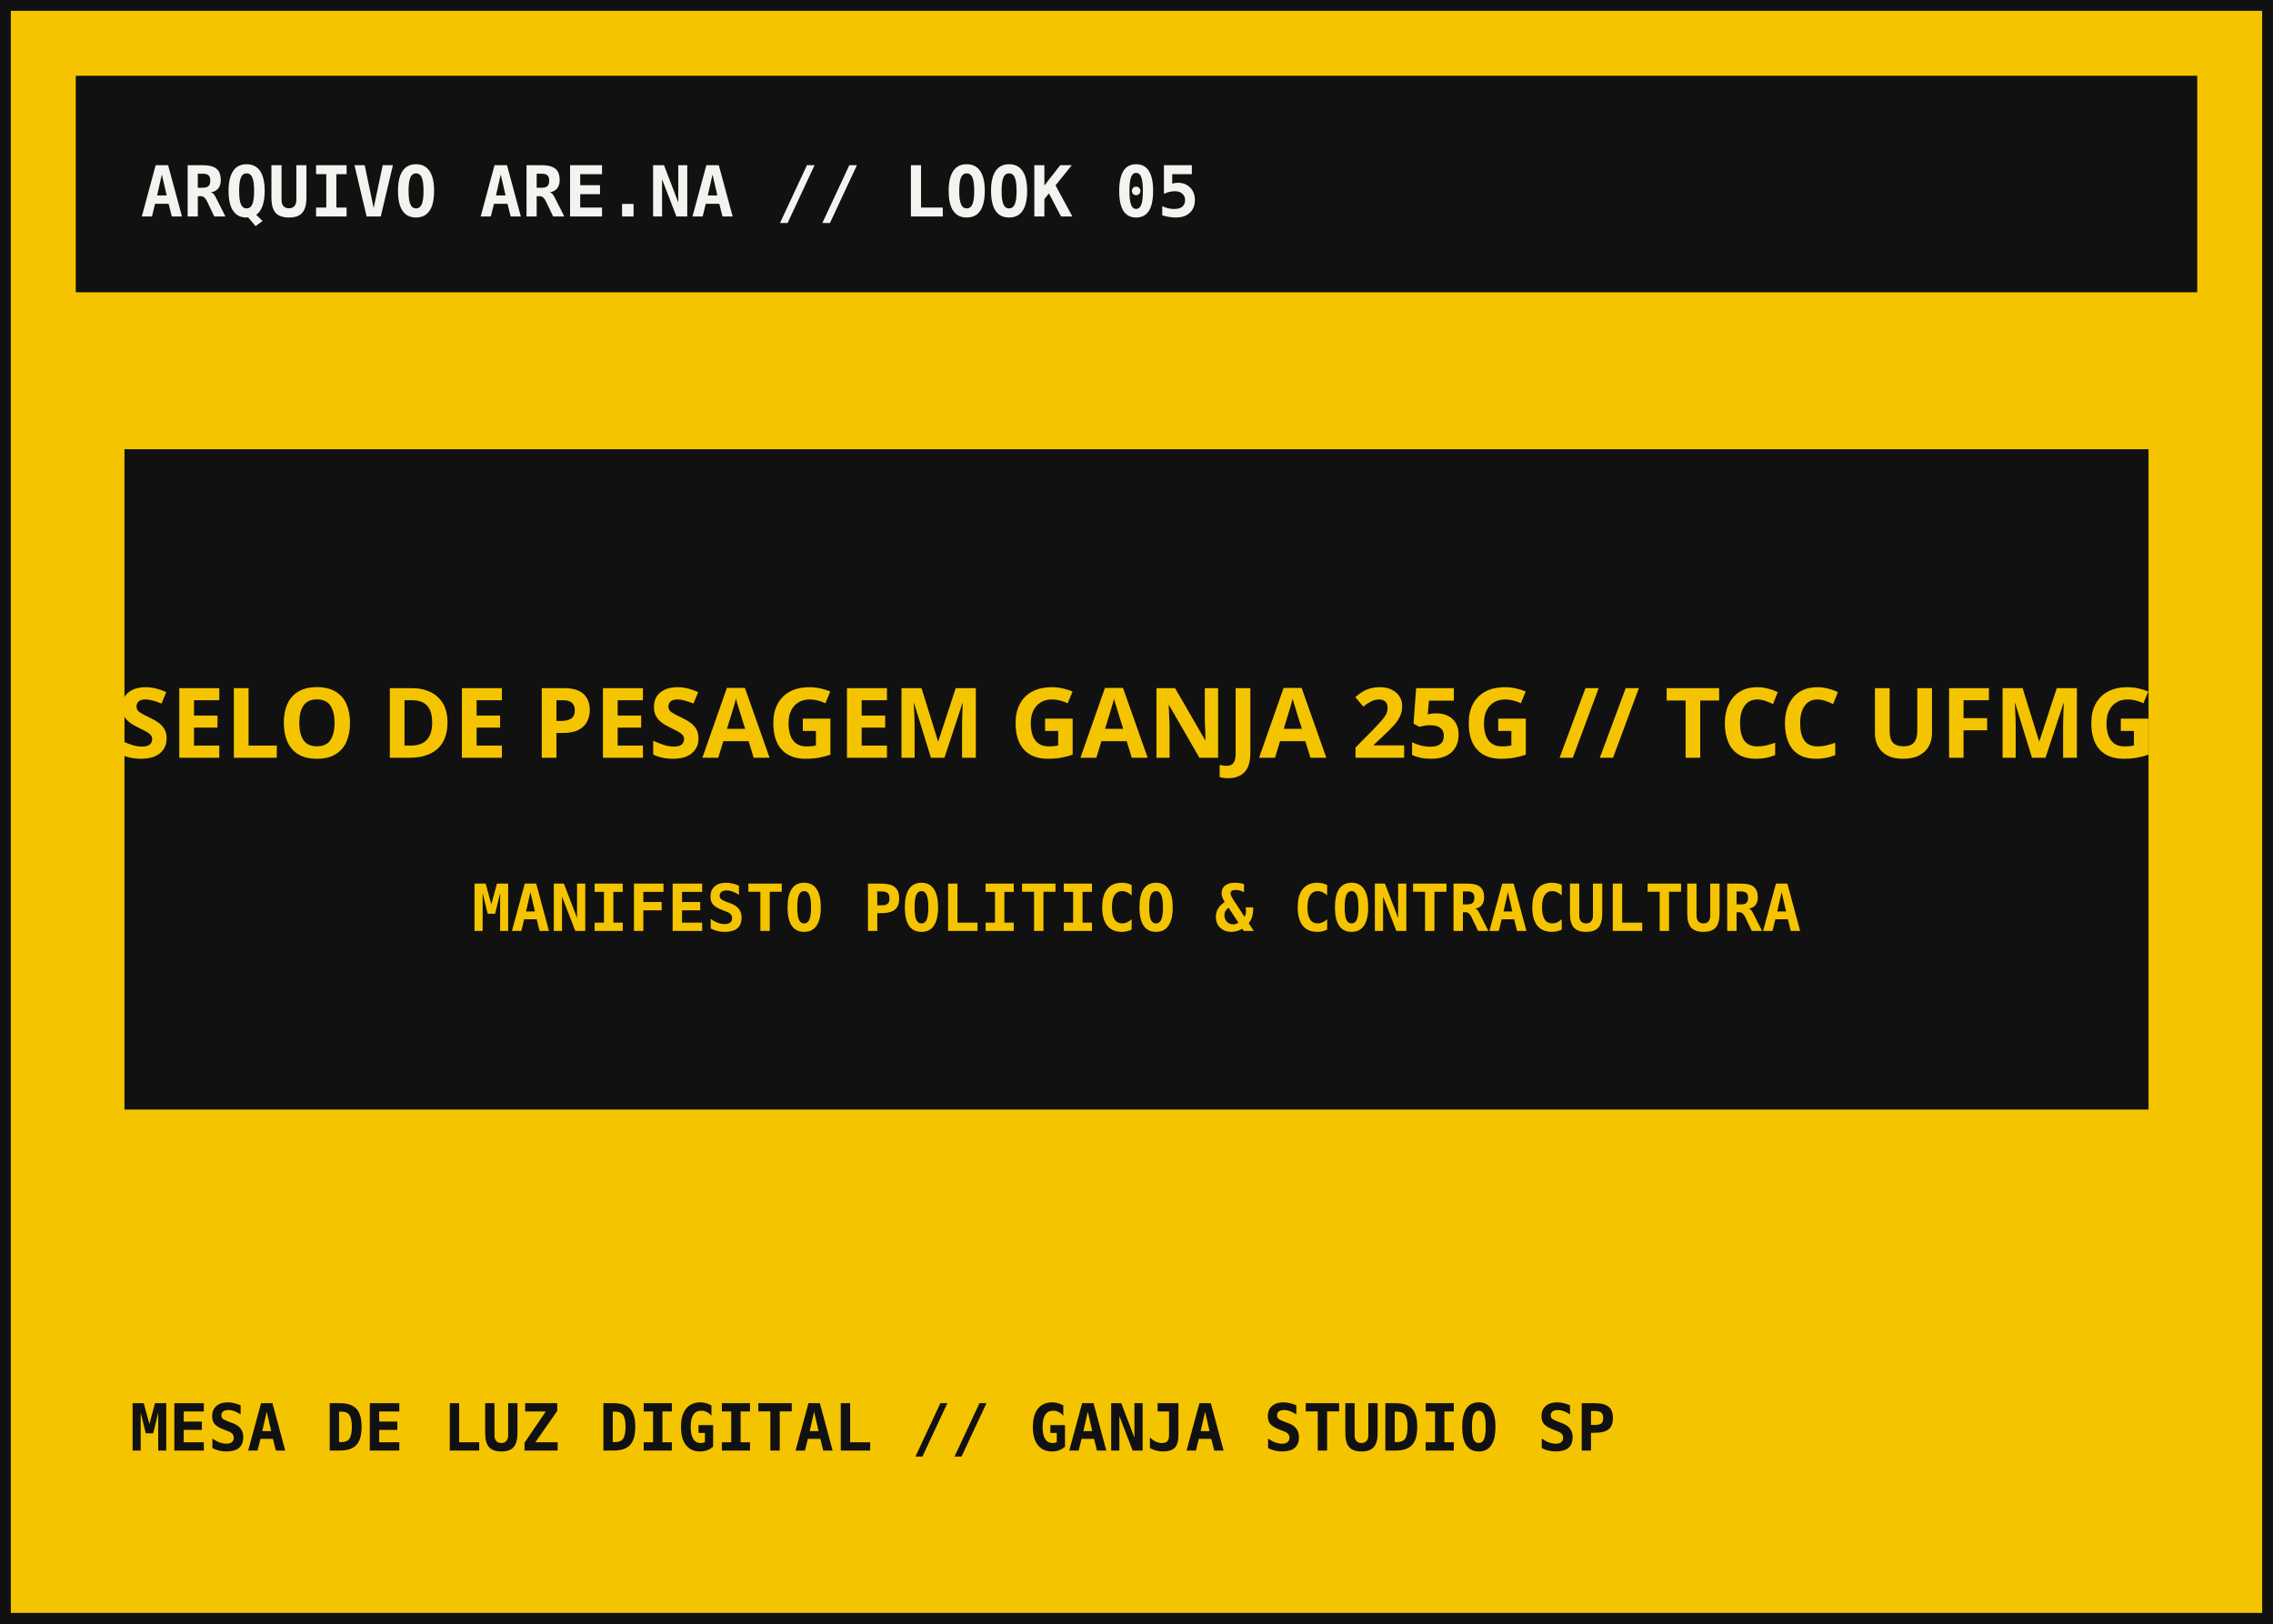
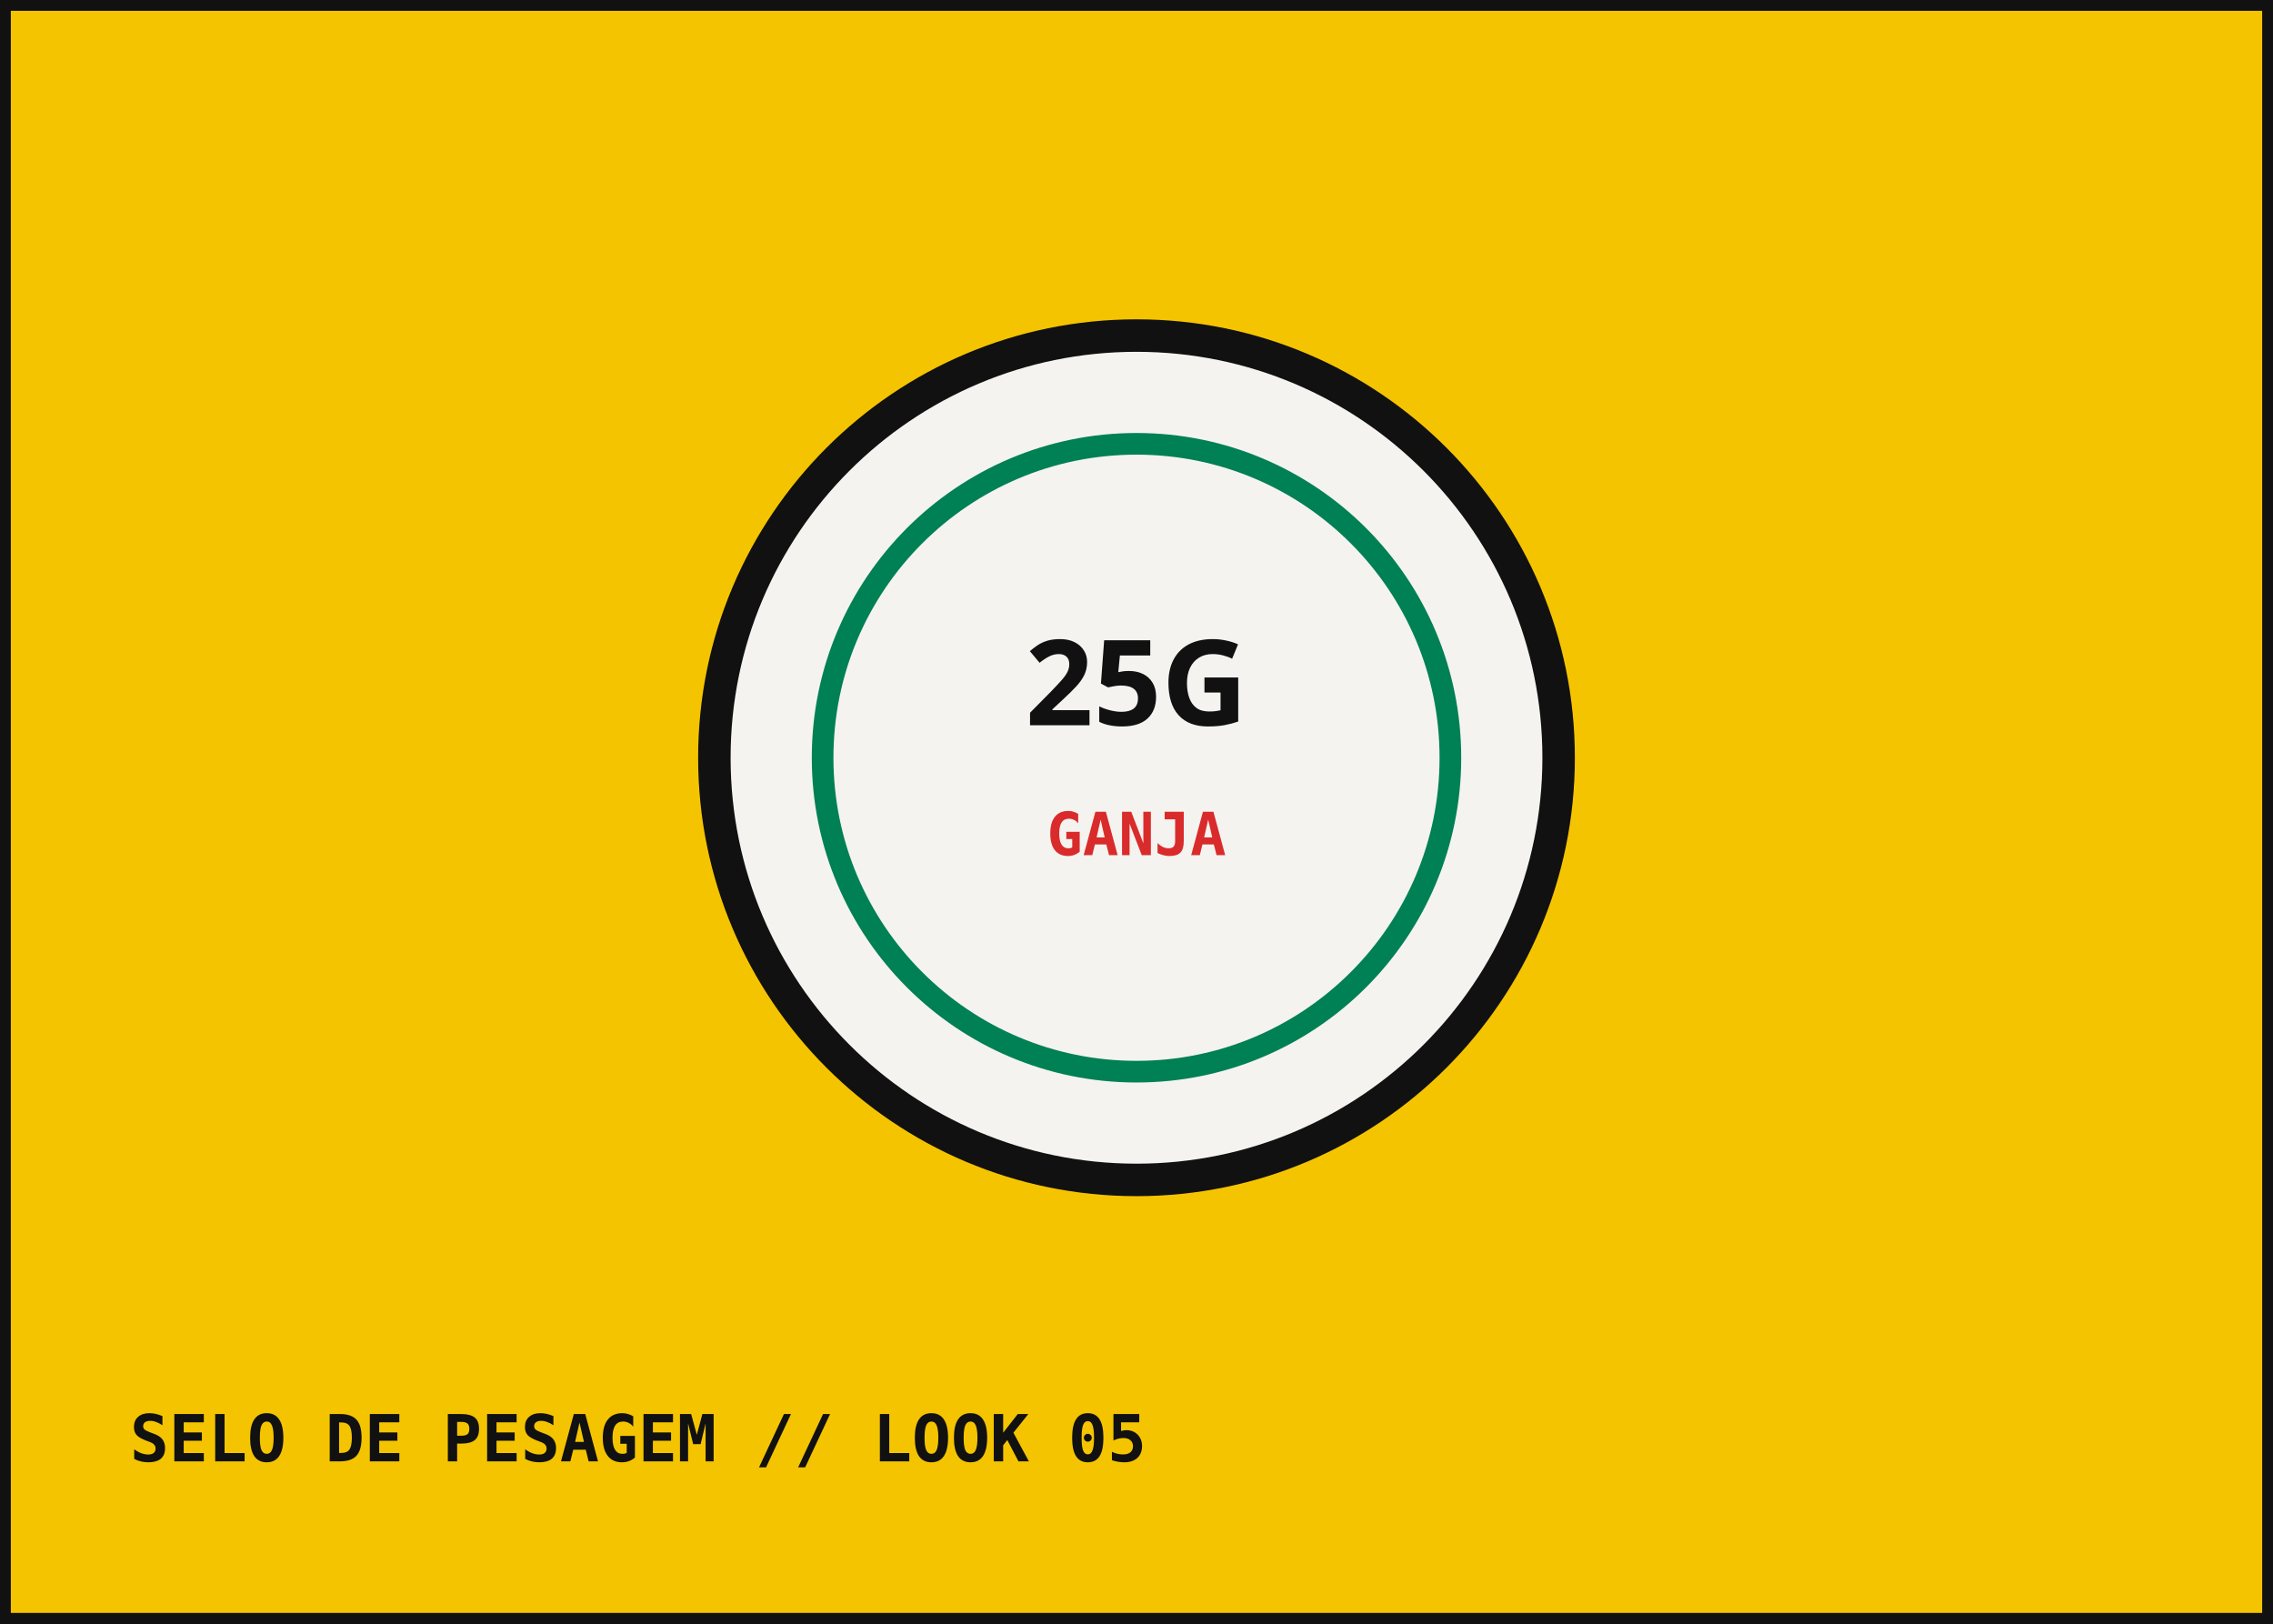
- <svg xmlns="http://www.w3.org/2000/svg" viewBox="0 0 420 300" aria-label="SELO DE PESAGEM GANJA 25G // TCC UFMG">
+ <svg xmlns="http://www.w3.org/2000/svg" viewBox="0 0 420 300" aria-label="moodboard-05">
  <rect width="420" height="300" fill="#F5C400" stroke="#111111" stroke-width="4" />
-   <rect x="14" y="14" width="392" height="40" fill="#111111" />
-   <text x="26" y="40" font-family="Space Mono, monospace" font-weight="700" font-size="13" fill="#F4F3EF">ARQUIVO ARE.NA // LOOK 05</text>
-   <rect x="24" y="84" width="372" height="120" fill="#111111" stroke="#111111" stroke-width="2" />
-   <text x="210" y="140" text-anchor="middle" font-family="Syne, sans-serif" font-weight="800" font-size="18" fill="#F5C400">SELO DE PESAGEM GANJA 25G // TCC UFMG</text>
-   <text x="210" y="172" text-anchor="middle" font-family="Space Mono, monospace" font-weight="700" font-size="12" fill="#F5C400">MANIFESTO POLITICO &amp; CONTRACULTURA</text>
-   <text x="24" y="268" font-family="Space Mono, monospace" font-weight="700" font-size="12" fill="#111111">MESA DE LUZ DIGITAL // GANJA STUDIO SP</text>
+   <circle cx="210" cy="140" r="78" fill="#F4F3EF" stroke="#111111" stroke-width="6" />
+   <circle cx="210" cy="140" r="58" fill="none" stroke="#008055" stroke-width="4" />
+   <text x="210" y="134" text-anchor="middle" font-family="Syne, sans-serif" font-size="22" font-weight="800" fill="#111111">25G</text>
+   <text x="210" y="158" text-anchor="middle" font-family="Space Mono, monospace" font-size="11" font-weight="700" fill="#D92B2B">GANJA</text>
+   <text x="24" y="270" font-family="Space Mono, monospace" font-size="12" font-weight="700" fill="#111111">SELO DE PESAGEM // LOOK 05</text>
</svg>
